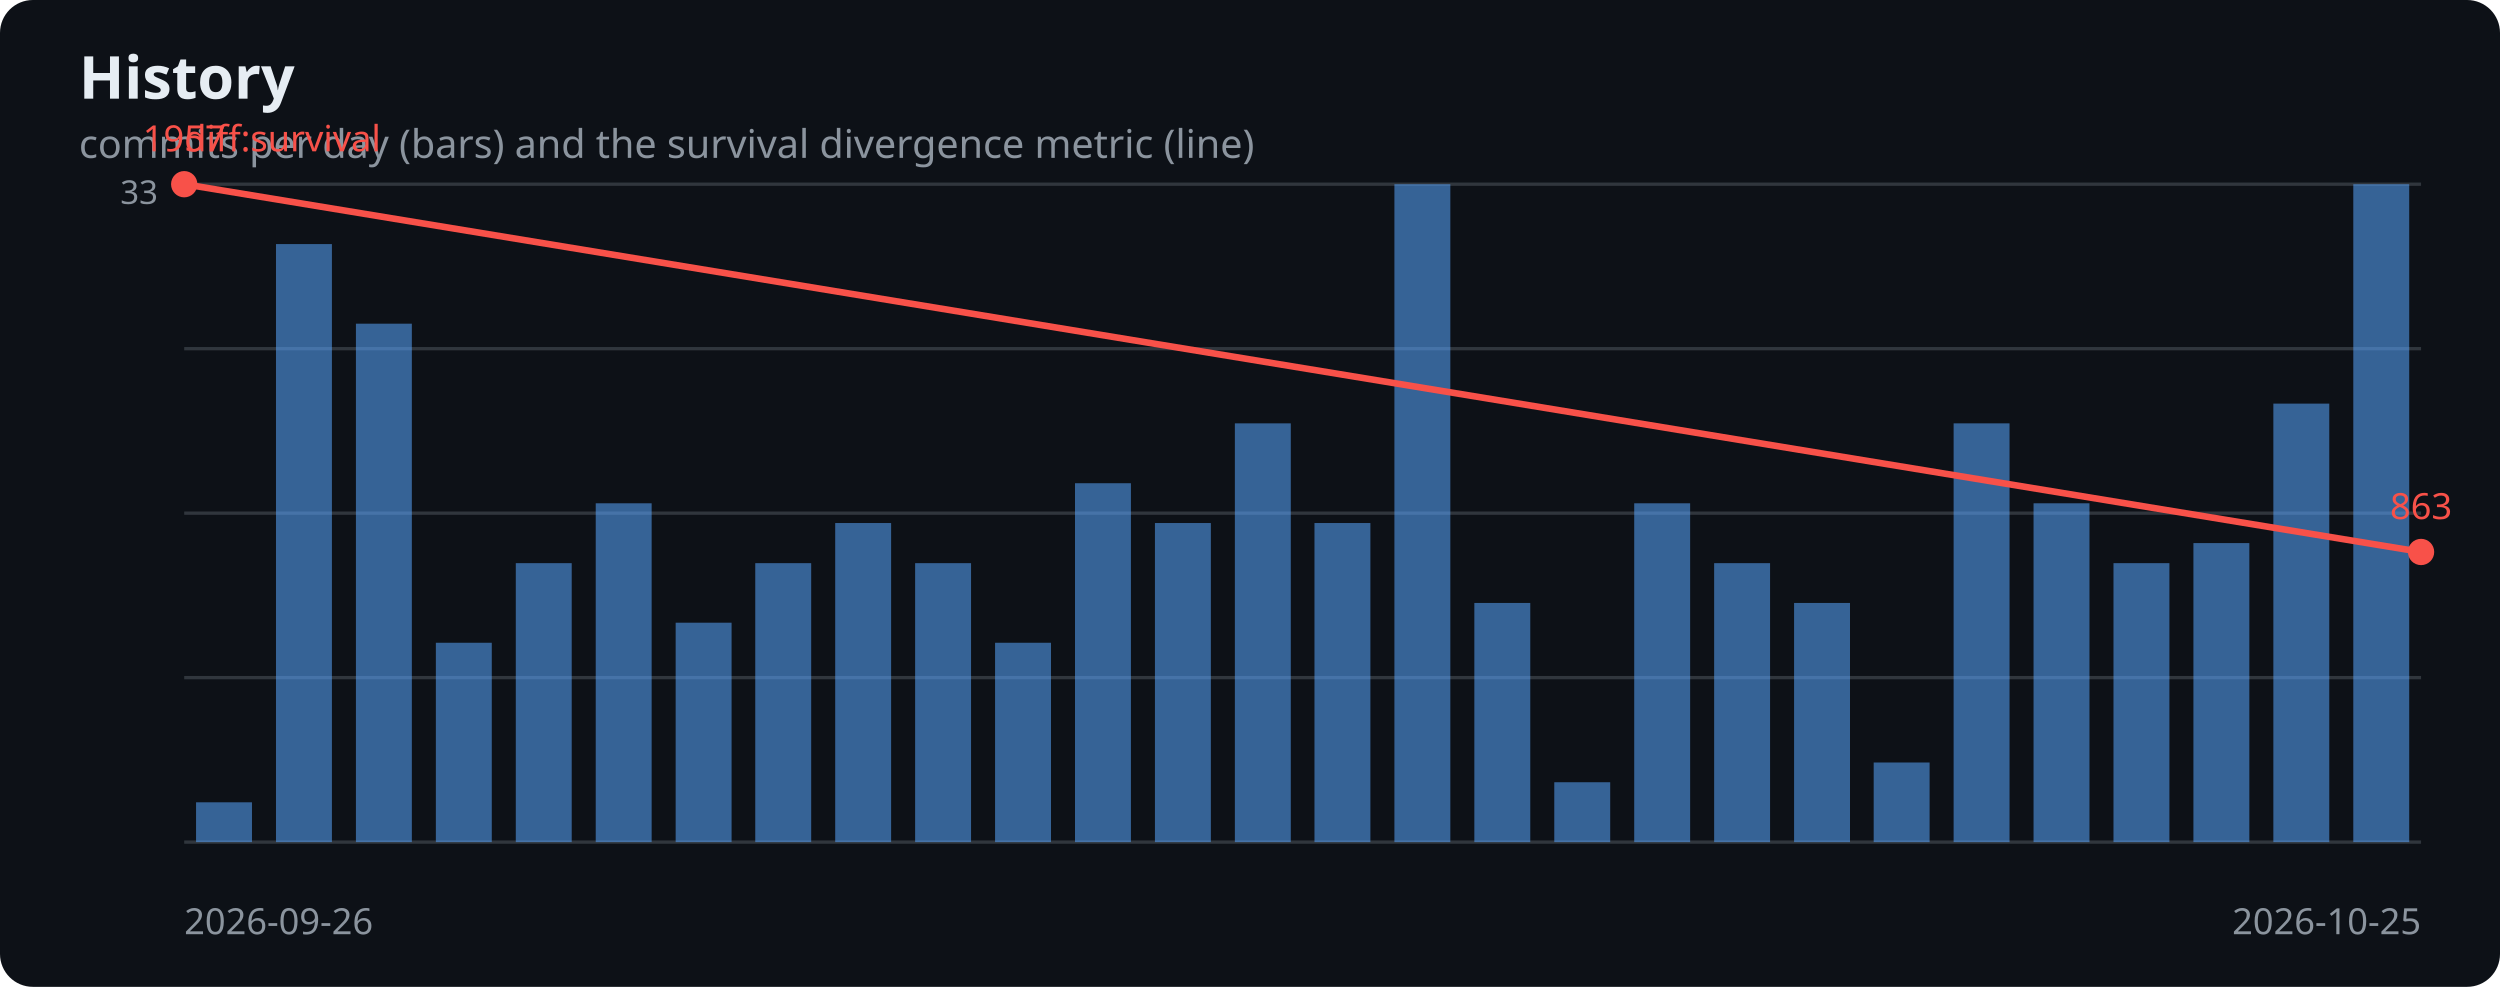
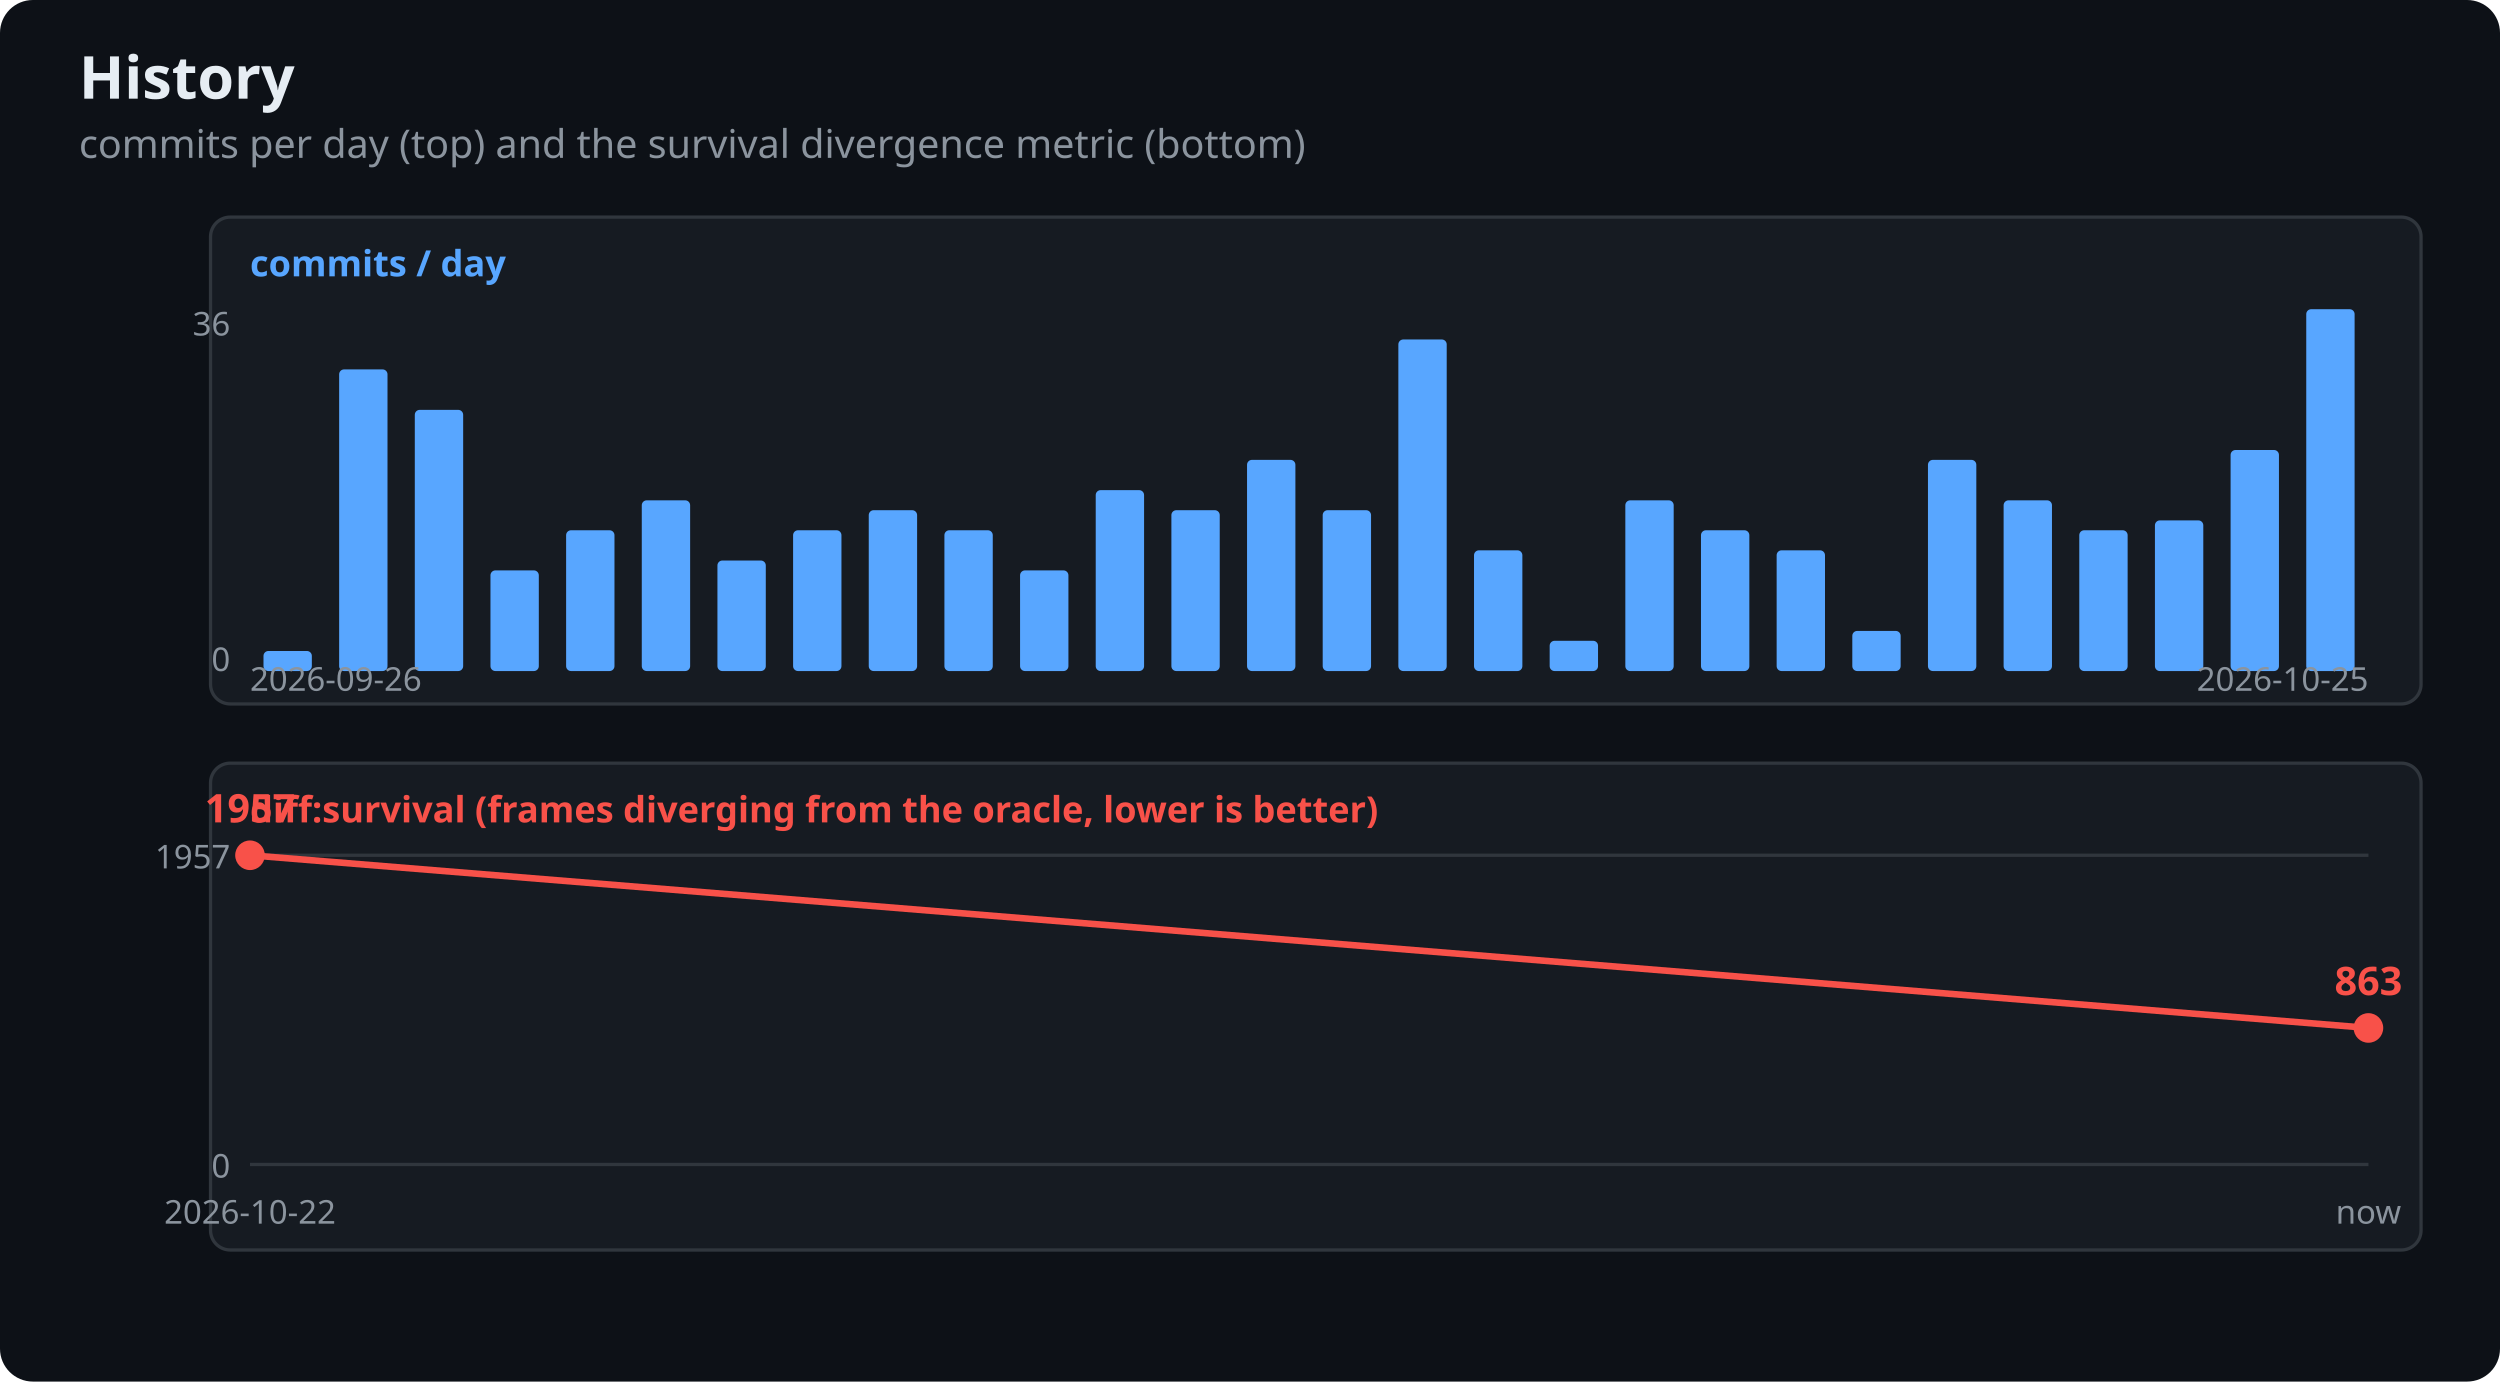
- <svg xmlns="http://www.w3.org/2000/svg" width="760" height="300" viewBox="0 0 760 300" font-family="Segoe UI,Ubuntu,sans-serif">
-   <rect width="760" height="300" rx="10" fill="#0d1117" />
+ <svg xmlns="http://www.w3.org/2000/svg" width="760" height="420" viewBox="0 0 760 420" font-family="Segoe UI,Ubuntu,sans-serif">
+   <rect width="760" height="420" rx="10" fill="#0d1117" />
  <text x="24" y="30" fill="#e6edf3" font-size="18" font-weight="600">History</text>
-   <text x="24" y="48" fill="#8b949e" font-size="12">commits per day (bars) and the survival divergence metric (line)</text>
-   <line x1="56" y1="56.0" x2="736" y2="56.0" stroke="#30363d" stroke-width="1" />
-   <line x1="56" y1="106.0" x2="736" y2="106.0" stroke="#30363d" stroke-width="1" />
-   <line x1="56" y1="156.0" x2="736" y2="156.0" stroke="#30363d" stroke-width="1" />
-   <line x1="56" y1="206.0" x2="736" y2="206.0" stroke="#30363d" stroke-width="1" />
-   <line x1="56" y1="256.0" x2="736" y2="256.0" stroke="#30363d" stroke-width="1" />
-   <rect x="59.6" y="243.9" width="17.0" height="12.1" fill="#58a6ff" opacity="0.55" />
-   <rect x="83.9" y="74.2" width="17.0" height="181.8" fill="#58a6ff" opacity="0.55" />
-   <rect x="108.2" y="98.4" width="17.0" height="157.6" fill="#58a6ff" opacity="0.55" />
-   <rect x="132.5" y="195.4" width="17.0" height="60.6" fill="#58a6ff" opacity="0.55" />
-   <rect x="156.8" y="171.2" width="17.0" height="84.8" fill="#58a6ff" opacity="0.55" />
-   <rect x="181.1" y="153.0" width="17.0" height="103.0" fill="#58a6ff" opacity="0.55" />
-   <rect x="205.4" y="189.3" width="17.0" height="66.7" fill="#58a6ff" opacity="0.55" />
-   <rect x="229.6" y="171.2" width="17.0" height="84.8" fill="#58a6ff" opacity="0.55" />
-   <rect x="253.9" y="159.0" width="17.0" height="97.0" fill="#58a6ff" opacity="0.55" />
-   <rect x="278.2" y="171.2" width="17.0" height="84.8" fill="#58a6ff" opacity="0.55" />
-   <rect x="302.5" y="195.4" width="17.0" height="60.6" fill="#58a6ff" opacity="0.55" />
-   <rect x="326.8" y="146.9" width="17.0" height="109.1" fill="#58a6ff" opacity="0.55" />
-   <rect x="351.1" y="159.0" width="17.0" height="97.0" fill="#58a6ff" opacity="0.55" />
-   <rect x="375.4" y="128.7" width="17.0" height="127.3" fill="#58a6ff" opacity="0.55" />
-   <rect x="399.6" y="159.0" width="17.0" height="97.0" fill="#58a6ff" opacity="0.55" />
-   <rect x="423.9" y="56.0" width="17.0" height="200.0" fill="#58a6ff" opacity="0.55" />
-   <rect x="448.2" y="183.3" width="17.0" height="72.7" fill="#58a6ff" opacity="0.55" />
-   <rect x="472.5" y="237.8" width="17.0" height="18.2" fill="#58a6ff" opacity="0.55" />
-   <rect x="496.8" y="153.0" width="17.0" height="103.0" fill="#58a6ff" opacity="0.55" />
-   <rect x="521.1" y="171.2" width="17.0" height="84.8" fill="#58a6ff" opacity="0.55" />
-   <rect x="545.4" y="183.3" width="17.0" height="72.7" fill="#58a6ff" opacity="0.55" />
-   <rect x="569.6" y="231.8" width="17.0" height="24.2" fill="#58a6ff" opacity="0.55" />
-   <rect x="593.9" y="128.7" width="17.0" height="127.3" fill="#58a6ff" opacity="0.55" />
-   <rect x="618.2" y="153.0" width="17.0" height="103.0" fill="#58a6ff" opacity="0.55" />
-   <rect x="642.5" y="171.2" width="17.0" height="84.8" fill="#58a6ff" opacity="0.55" />
-   <rect x="666.8" y="165.1" width="17.0" height="90.9" fill="#58a6ff" opacity="0.55" />
-   <rect x="691.1" y="122.7" width="17.0" height="133.3" fill="#58a6ff" opacity="0.55" />
-   <rect x="715.4" y="56.0" width="17.0" height="200.0" fill="#58a6ff" opacity="0.55" />
-   <text x="56" y="284" fill="#8b949e" font-size="11">2026-09-26</text>
-   <text x="736" y="284" fill="#8b949e" font-size="11" text-anchor="end">2026-10-25</text>
-   <text x="48" y="62" fill="#8b949e" font-size="10" text-anchor="end">33</text>
-   <circle cx="56.0" cy="56.0" r="4" fill="#f85149" />
-   <text x="56.0" y="46.0" fill="#f85149" font-size="11" text-anchor="middle">1957</text>
-   <circle cx="736.0" cy="167.8" r="4" fill="#f85149" />
-   <text x="736.0" y="157.8" fill="#f85149" font-size="11" text-anchor="middle">863</text>
-   <polyline points="56.0,56.0 736.0,167.8" fill="none" stroke="#f85149" stroke-width="2" />
-   <text x="56" y="46" fill="#f85149" font-size="11">diff:survival</text>
+   <text x="24" y="48" fill="#8b949e" font-size="12">commits per day (top) and the survival divergence metric (bottom)</text>
+   <rect x="64" y="66" width="672" height="148" fill="#161b22" stroke="#30363d" rx="6" />
+   <text x="76" y="84" fill="#58a6ff" font-size="11" font-weight="600">commits / day</text>
+   <rect x="80.1" y="197.9" width="14.7" height="6.1" fill="#58a6ff" rx="1.5" />
+   <rect x="103.1" y="112.3" width="14.7" height="91.7" fill="#58a6ff" rx="1.5" />
+   <rect x="126.1" y="124.6" width="14.7" height="79.4" fill="#58a6ff" rx="1.5" />
+   <rect x="149.1" y="173.4" width="14.7" height="30.6" fill="#58a6ff" rx="1.5" />
+   <rect x="172.1" y="161.2" width="14.7" height="42.8" fill="#58a6ff" rx="1.5" />
+   <rect x="195.1" y="152.1" width="14.7" height="51.9" fill="#58a6ff" rx="1.5" />
+   <rect x="218.1" y="170.4" width="14.7" height="33.6" fill="#58a6ff" rx="1.5" />
+   <rect x="241.1" y="161.2" width="14.7" height="42.8" fill="#58a6ff" rx="1.5" />
+   <rect x="264.1" y="155.1" width="14.7" height="48.9" fill="#58a6ff" rx="1.5" />
+   <rect x="287.1" y="161.2" width="14.7" height="42.8" fill="#58a6ff" rx="1.5" />
+   <rect x="310.1" y="173.4" width="14.7" height="30.6" fill="#58a6ff" rx="1.5" />
+   <rect x="333.1" y="149.0" width="14.7" height="55.0" fill="#58a6ff" rx="1.5" />
+   <rect x="356.1" y="155.1" width="14.7" height="48.9" fill="#58a6ff" rx="1.5" />
+   <rect x="379.1" y="139.8" width="14.7" height="64.2" fill="#58a6ff" rx="1.5" />
+   <rect x="402.1" y="155.1" width="14.7" height="48.9" fill="#58a6ff" rx="1.5" />
+   <rect x="425.1" y="103.2" width="14.7" height="100.8" fill="#58a6ff" rx="1.5" />
+   <rect x="448.1" y="167.3" width="14.7" height="36.7" fill="#58a6ff" rx="1.5" />
+   <rect x="471.1" y="194.8" width="14.7" height="9.2" fill="#58a6ff" rx="1.5" />
+   <rect x="494.1" y="152.1" width="14.7" height="51.9" fill="#58a6ff" rx="1.5" />
+   <rect x="517.1" y="161.2" width="14.7" height="42.8" fill="#58a6ff" rx="1.5" />
+   <rect x="540.1" y="167.3" width="14.7" height="36.7" fill="#58a6ff" rx="1.5" />
+   <rect x="563.1" y="191.8" width="14.7" height="12.2" fill="#58a6ff" rx="1.5" />
+   <rect x="586.1" y="139.8" width="14.7" height="64.2" fill="#58a6ff" rx="1.5" />
+   <rect x="609.1" y="152.1" width="14.7" height="51.9" fill="#58a6ff" rx="1.5" />
+   <rect x="632.1" y="161.2" width="14.7" height="42.8" fill="#58a6ff" rx="1.5" />
+   <rect x="655.1" y="158.2" width="14.7" height="45.8" fill="#58a6ff" rx="1.5" />
+   <rect x="678.1" y="136.8" width="14.7" height="67.2" fill="#58a6ff" rx="1.5" />
+   <rect x="701.1" y="94.0" width="14.7" height="110.0" fill="#58a6ff" rx="1.5" />
+   <text x="70" y="102" fill="#8b949e" font-size="10" text-anchor="end">36</text>
+   <text x="70" y="204" fill="#8b949e" font-size="10" text-anchor="end">0</text>
+   <text x="76" y="210" fill="#8b949e" font-size="10">2026-09-26</text>
+   <text x="720" y="210" fill="#8b949e" font-size="10" text-anchor="end">2026-10-25</text>
+   <rect x="64" y="232" width="672" height="148" fill="#161b22" stroke="#30363d" rx="6" />
+   <text x="76" y="250" fill="#f85149" font-size="11" font-weight="600">diff:survival (frames diverging from the oracle, lower is better)</text>
+   <line x1="76" y1="354.0" x2="720" y2="354.0" stroke="#30363d" stroke-width="1" />
+   <text x="70" y="358.0" fill="#8b949e" font-size="10" text-anchor="end">0</text>
+   <line x1="76" y1="260.0" x2="720" y2="260.0" stroke="#30363d" stroke-width="1" />
+   <text x="70" y="264.0" fill="#8b949e" font-size="10" text-anchor="end">1957</text>
+   <circle cx="76.0" cy="260.0" r="4.5" fill="#f85149" />
+   <text x="76.0" y="250.0" fill="#f85149" font-size="12" font-weight="600" text-anchor="middle">1957</text>
+   <text x="76.0" y="372" fill="#8b949e" font-size="10" text-anchor="middle">2026-10-22</text>
+   <circle cx="720.0" cy="312.5" r="4.5" fill="#f85149" />
+   <text x="720.0" y="302.5" fill="#f85149" font-size="12" font-weight="600" text-anchor="middle">863</text>
+   <text x="720.0" y="372" fill="#8b949e" font-size="10" text-anchor="middle">now</text>
+   <polyline points="76.0,260.0 720.0,312.5" fill="none" stroke="#f85149" stroke-width="2" />
</svg>
